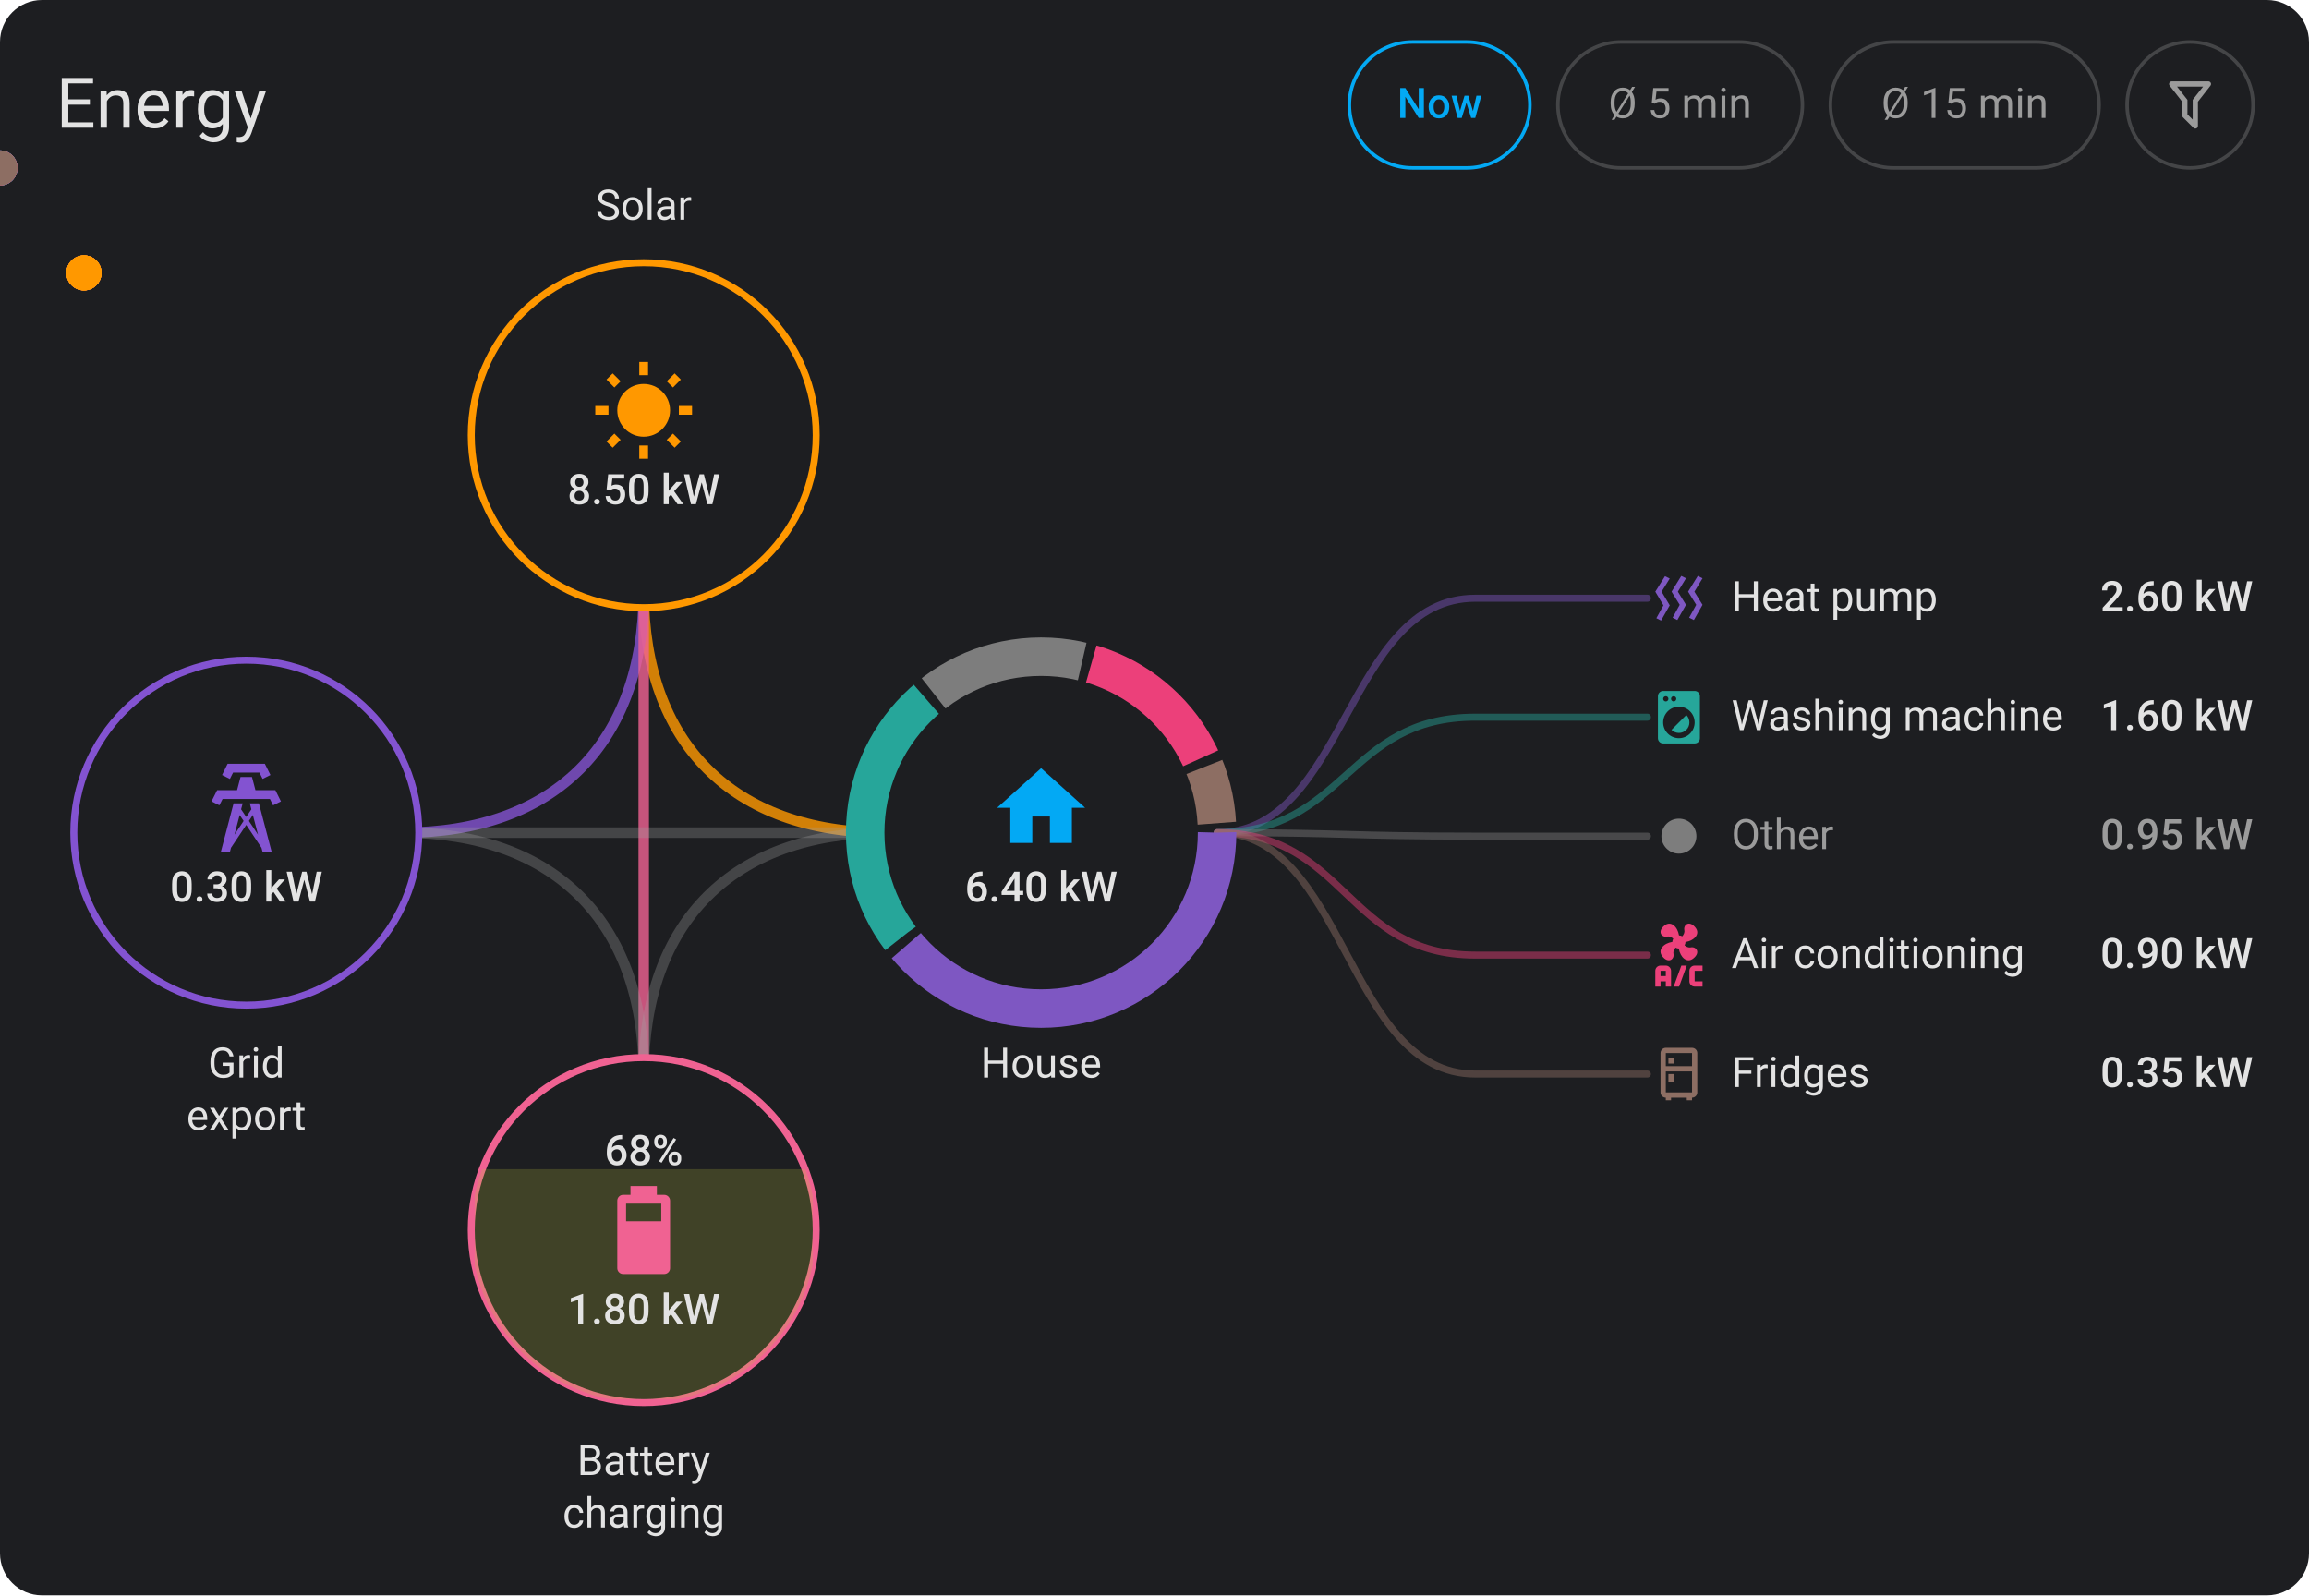
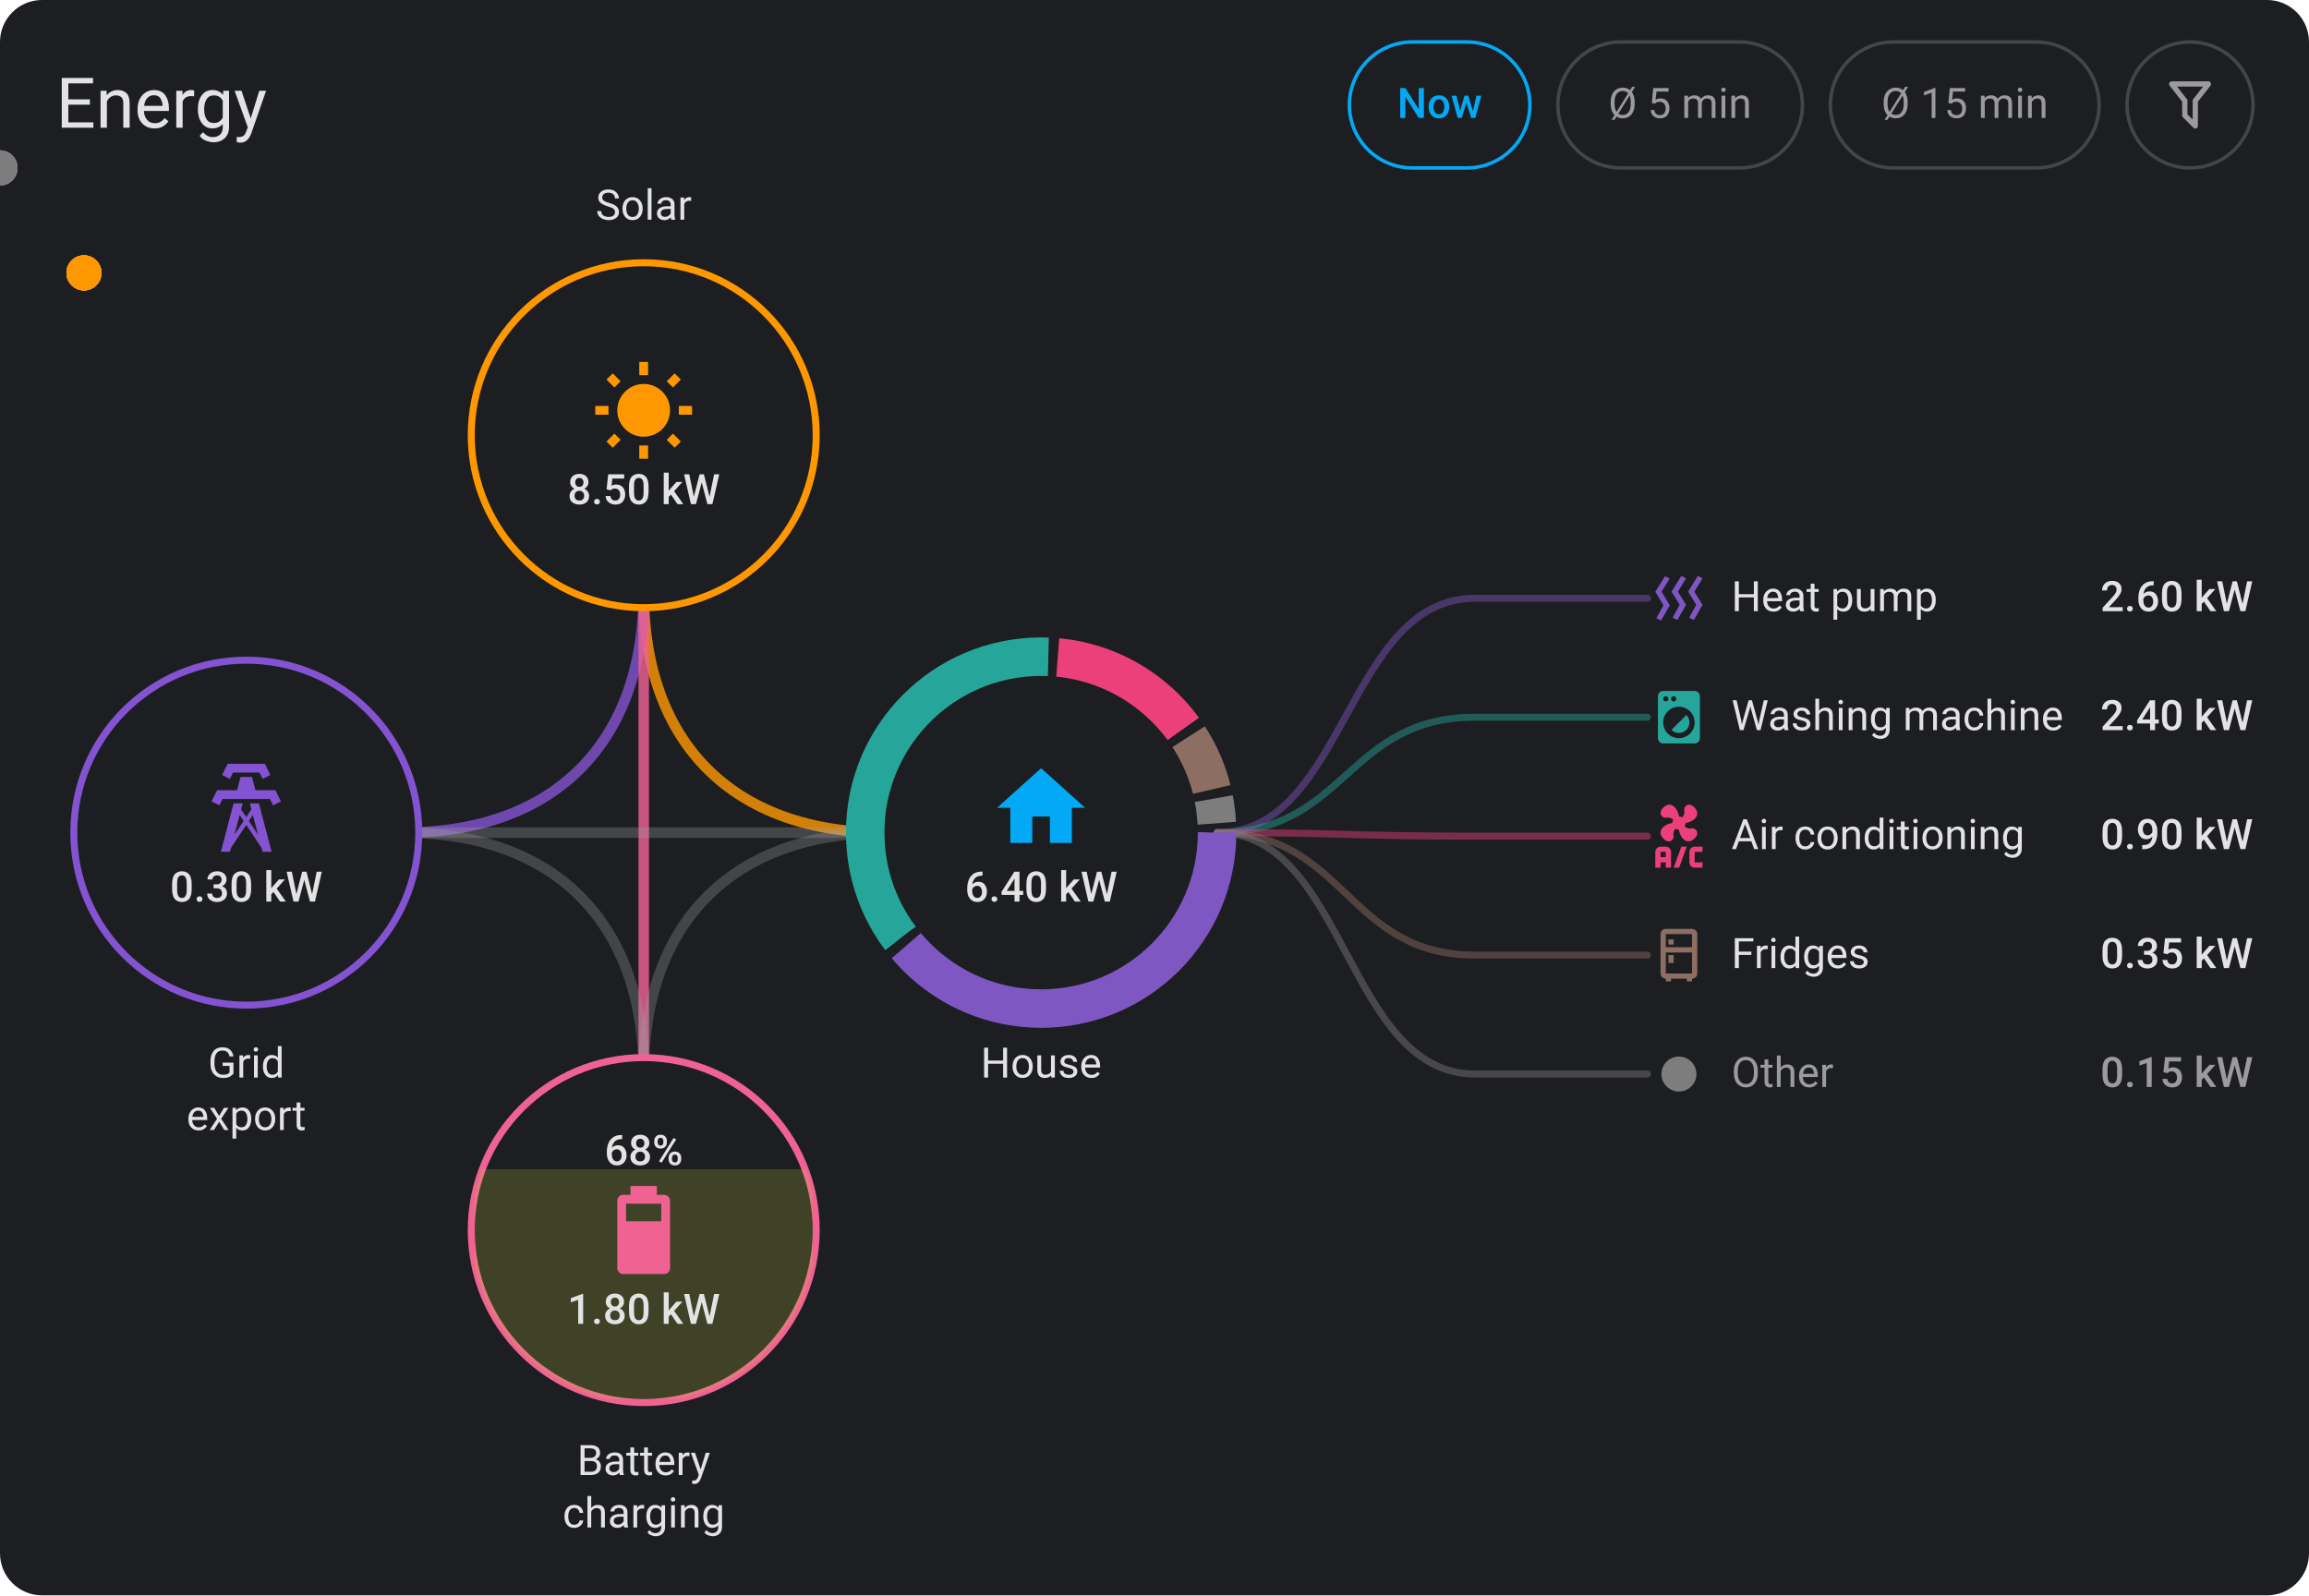
<svg xmlns="http://www.w3.org/2000/svg" width="660" height="456" viewBox="0 0 660 456" role="img" aria-label="EnerLens Card">
  <rect x="0" y="0" width="660.0" height="456.0" rx="12" fill="rgb(29, 30, 33)" />
  <g transform="translate(24,78) scale(0.8)">
    <path d="M200,114 C200,168 232,200 286,200" fill="none" stroke="rgb(255, 152, 0)" stroke-width="3.75px" stroke-linecap="round" opacity="0.8" />
    <path d="M200,114 C200,168 168,200 114,200" fill="none" stroke="rgb(131, 83, 209)" stroke-width="3.75px" stroke-linecap="round" opacity="0.8" />
    <path d="M200,114 L200,286" fill="none" stroke="rgb(240, 98, 146)" stroke-width="3.75px" stroke-linecap="round" opacity="0.8" />
    <path d="M114,200 L286,200" fill="none" stroke="rgba(160, 160, 160, 0.3)" stroke-width="3.75px" stroke-linecap="round" opacity="1" />
    <path d="M114,200 C168,200 200,232 200,286" fill="none" stroke="rgba(160, 160, 160, 0.3)" stroke-width="3.75px" stroke-linecap="round" opacity="1" />
    <path d="M200,286 C200,232 232,200 286,200" fill="none" stroke="rgba(160, 160, 160, 0.3)" stroke-width="3.75px" stroke-linecap="round" opacity="1" />
    <circle r="6.25" fill="rgb(240, 98, 146)">
-       <animateMotion dur="1.10s" repeatCount="indefinite" begin="-0.07s" path="M 200 114 L 200 286" rotate="0" />
+       <animateMotion dur="1.10s" repeatCount="indefinite" begin="-0.17s" path="M 200 114 L 200 286" rotate="0" />
    </circle>
    <circle r="6.25" fill="rgb(240, 98, 146)">
-       <animateMotion dur="1.10s" repeatCount="indefinite" begin="-0.62s" path="M 200 114 L 200 286" rotate="0" />
+       <animateMotion dur="1.10s" repeatCount="indefinite" begin="-0.72s" path="M 200 114 L 200 286" rotate="0" />
    </circle>
    <circle r="6.25" fill="rgb(131, 83, 209)">
-       <animateMotion dur="4.50s" repeatCount="indefinite" begin="-0.07s" path="M 200 114 C 200 168 168 200 114 200" rotate="0" />
-     </circle>
-     <circle r="6.25" fill="rgb(255, 152, 0)">
-       <animateMotion dur="1.10s" repeatCount="indefinite" begin="-0.07s" path="M 200 114 C 200 168 232 200 286 200" rotate="0" />
-     </circle>
-     <circle r="6.25" fill="rgb(255, 152, 0)">
-       <animateMotion dur="1.10s" repeatCount="indefinite" begin="-0.29s" path="M 200 114 C 200 168 232 200 286 200" rotate="0" />
-     </circle>
-     <circle r="6.25" fill="rgb(255, 152, 0)">
-       <animateMotion dur="1.10s" repeatCount="indefinite" begin="-0.51s" path="M 200 114 C 200 168 232 200 286 200" rotate="0" />
-     </circle>
-     <circle r="6.25" fill="rgb(255, 152, 0)">
-       <animateMotion dur="1.10s" repeatCount="indefinite" begin="-0.73s" path="M 200 114 C 200 168 232 200 286 200" rotate="0" />
-     </circle>
-     <circle r="6.25" fill="rgb(255, 152, 0)">
-       <animateMotion dur="1.10s" repeatCount="indefinite" begin="-0.95s" path="M 200 114 C 200 168 232 200 286 200" rotate="0" />
+       <animateMotion dur="4.50s" repeatCount="indefinite" begin="-0.17s" path="M 200 114 C 200 168 168 200 114 200" rotate="0" />
+     </circle>
+     <circle r="6.25" fill="rgb(255, 152, 0)">
+       <animateMotion dur="1.10s" repeatCount="indefinite" begin="-0.17s" path="M 200 114 C 200 168 232 200 286 200" rotate="0" />
+     </circle>
+     <circle r="6.25" fill="rgb(255, 152, 0)">
+       <animateMotion dur="1.10s" repeatCount="indefinite" begin="-0.39s" path="M 200 114 C 200 168 232 200 286 200" rotate="0" />
+     </circle>
+     <circle r="6.25" fill="rgb(255, 152, 0)">
+       <animateMotion dur="1.10s" repeatCount="indefinite" begin="-0.61s" path="M 200 114 C 200 168 232 200 286 200" rotate="0" />
+     </circle>
+     <circle r="6.25" fill="rgb(255, 152, 0)">
+       <animateMotion dur="1.10s" repeatCount="indefinite" begin="-0.83s" path="M 200 114 C 200 168 232 200 286 200" rotate="0" />
+     </circle>
+     <circle r="6.25" fill="rgb(255, 152, 0)">
+       <animateMotion dur="1.10s" repeatCount="indefinite" begin="-1.05s" path="M 200 114 C 200 168 232 200 286 200" rotate="0" />
    </circle>
  </g>
  <g transform="translate(0,48)">
    <path d="M347.9,190.0 C384.8,190.0 384.8,123.0 421.7,123.0 L470.9,123.0" fill="none" stroke="rgb(126, 87, 194)" stroke-width="2px" stroke-linecap="round" opacity="0.45" />
+     <circle r="5" fill="rgb(126, 87, 194)" opacity="1">
+       <animateMotion dur="1.10s" repeatCount="indefinite" begin="-0.02s" path="M347.9,190.0 C384.8,190.0 384.8,123.0 421.7,123.0 L470.9,123.0" rotate="0" />
+       <animate attributeName="opacity" values="1;0;1" keyTimes="0;0.463;0.963" calcMode="discrete" dur="8s" repeatCount="indefinite" />
+     </circle>
+     <circle r="5" fill="rgb(126, 87, 194)" opacity="1">
+       <animateMotion dur="1.10s" repeatCount="indefinite" begin="-0.38s" path="M347.9,190.0 C384.8,190.0 384.8,123.0 421.7,123.0 L470.9,123.0" rotate="0" />
+       <animate attributeName="opacity" values="1;0;1" keyTimes="0;0.463;0.963" calcMode="discrete" dur="8s" repeatCount="indefinite" />
+     </circle>
+     <circle r="5" fill="rgb(126, 87, 194)" opacity="1">
+       <animateMotion dur="1.10s" repeatCount="indefinite" begin="-0.75s" path="M347.9,190.0 C384.8,190.0 384.8,123.0 421.7,123.0 L470.9,123.0" rotate="0" />
+       <animate attributeName="opacity" values="1;0;1" keyTimes="0;0.463;0.963" calcMode="discrete" dur="8s" repeatCount="indefinite" />
+     </circle>
+     <circle r="5" fill="rgb(126, 87, 194)" opacity="0">
+       <animateMotion dur="1.10s" repeatCount="indefinite" begin="-0.02s" path="M347.9,190.0 C384.8,190.0 384.8,123.0 421.7,123.0 L470.9,123.0" rotate="0" />
+       <animate attributeName="opacity" values="0;1;0" keyTimes="0;0.463;0.963" calcMode="discrete" dur="8s" repeatCount="indefinite" />
+     </circle>
+     <circle r="5" fill="rgb(126, 87, 194)" opacity="0">
+       <animateMotion dur="1.10s" repeatCount="indefinite" begin="-0.38s" path="M347.9,190.0 C384.8,190.0 384.8,123.0 421.7,123.0 L470.9,123.0" rotate="0" />
+       <animate attributeName="opacity" values="0;1;0" keyTimes="0;0.463;0.963" calcMode="discrete" dur="8s" repeatCount="indefinite" />
+     </circle>
+     <circle r="5" fill="rgb(126, 87, 194)" opacity="0">
+       <animateMotion dur="1.10s" repeatCount="indefinite" begin="-0.75s" path="M347.9,190.0 C384.8,190.0 384.8,123.0 421.7,123.0 L470.9,123.0" rotate="0" />
+       <animate attributeName="opacity" values="0;1;0" keyTimes="0;0.463;0.963" calcMode="discrete" dur="8s" repeatCount="indefinite" />
+     </circle>
    <path d="M347.9,190.0 C384.8,190.0 384.8,157.0 421.7,157.0 L470.9,157.0" fill="none" stroke="rgb(38, 166, 154)" stroke-width="2px" stroke-linecap="round" opacity="0.45" />
-     <path d="M347.9,190.0 C384.8,190.0 384.8,191.0 421.7,191.0 L470.9,191.0" fill="none" stroke="rgb(125, 125, 125)" stroke-width="2px" stroke-linecap="round" opacity="0.45" />
-     <path d="M347.9,190.0 C384.8,190.0 384.8,225.0 421.7,225.0 L470.9,225.0" fill="none" stroke="rgb(236, 64, 122)" stroke-width="2px" stroke-linecap="round" opacity="0.45" />
-     <path d="M347.9,190.0 C384.8,190.0 384.8,259.0 421.7,259.0 L470.9,259.0" fill="none" stroke="rgb(141, 110, 99)" stroke-width="2px" stroke-linecap="round" opacity="0.45" />
-     <circle r="5" fill="rgb(126, 87, 194)">
-       <animateMotion dur="1.10s" repeatCount="indefinite" begin="-0.07s" path="M 347.9 190 C 384.8 190 384.8 123 421.7 123 L 470.9 123" rotate="0" />
-     </circle>
-     <circle r="5" fill="rgb(126, 87, 194)">
-       <animateMotion dur="1.10s" repeatCount="indefinite" begin="-0.43s" path="M 347.9 190 C 384.8 190 384.8 123 421.7 123 L 470.9 123" rotate="0" />
-     </circle>
-     <circle r="5" fill="rgb(126, 87, 194)">
-       <animateMotion dur="1.10s" repeatCount="indefinite" begin="-0.80s" path="M 347.9 190 C 384.8 190 384.8 123 421.7 123 L 470.9 123" rotate="0" />
-     </circle>
-     <circle r="5" fill="rgb(38, 166, 154)">
-       <animateMotion dur="1.10s" repeatCount="indefinite" begin="-0.07s" path="M 347.9 190 C 384.8 190 384.8 157 421.7 157 L 470.9 157" rotate="0" />
-     </circle>
-     <circle r="5" fill="rgb(38, 166, 154)">
-       <animateMotion dur="1.10s" repeatCount="indefinite" begin="-0.62s" path="M 347.9 190 C 384.8 190 384.8 157 421.7 157 L 470.9 157" rotate="0" />
-     </circle>
-     <circle r="5" fill="rgb(125, 125, 125)">
-       <animateMotion dur="2.40s" repeatCount="indefinite" begin="-0.07s" path="M 347.9 190 C 384.8 190 384.8 191 421.7 191 L 470.9 191" rotate="0" />
-     </circle>
-     <circle r="5" fill="rgb(236, 64, 122)">
-       <animateMotion dur="2.57s" repeatCount="indefinite" begin="-0.07s" path="M 347.9 190 C 384.8 190 384.8 225 421.7 225 L 470.9 225" rotate="0" />
-     </circle>
-     <circle r="5" fill="rgb(141, 110, 99)">
-       <animateMotion dur="4.44s" repeatCount="indefinite" begin="-0.07s" path="M 347.9 190 C 384.8 190 384.8 259 421.7 259 L 470.9 259" rotate="0" />
+     <circle r="5" fill="rgb(38, 166, 154)" opacity="1">
+       <animateMotion dur="1.10s" repeatCount="indefinite" begin="-0.02s" path="M347.9,190.0 C384.8,190.0 384.8,157.0 421.7,157.0 L470.9,157.0" rotate="0" />
+       <animate attributeName="opacity" values="1;0;1" keyTimes="0;0.463;0.963" calcMode="discrete" dur="8s" repeatCount="indefinite" />
+     </circle>
+     <circle r="5" fill="rgb(38, 166, 154)" opacity="1">
+       <animateMotion dur="1.10s" repeatCount="indefinite" begin="-0.38s" path="M347.9,190.0 C384.8,190.0 384.8,157.0 421.7,157.0 L470.9,157.0" rotate="0" />
+       <animate attributeName="opacity" values="1;0;1" keyTimes="0;0.463;0.963" calcMode="discrete" dur="8s" repeatCount="indefinite" />
+     </circle>
+     <circle r="5" fill="rgb(38, 166, 154)" opacity="1">
+       <animateMotion dur="1.10s" repeatCount="indefinite" begin="-0.75s" path="M347.9,190.0 C384.8,190.0 384.8,157.0 421.7,157.0 L470.9,157.0" rotate="0" />
+       <animate attributeName="opacity" values="1;0;1" keyTimes="0;0.463;0.963" calcMode="discrete" dur="8s" repeatCount="indefinite" />
+     </circle>
+     <circle r="5" fill="rgb(38, 166, 154)" opacity="0">
+       <animateMotion dur="1.10s" repeatCount="indefinite" begin="-0.02s" path="M347.9,190.0 C384.8,190.0 384.8,157.0 421.7,157.0 L470.9,157.0" rotate="0" />
+       <animate attributeName="opacity" values="0;1;0" keyTimes="0;0.463;0.963" calcMode="discrete" dur="8s" repeatCount="indefinite" />
+     </circle>
+     <circle r="5" fill="rgb(38, 166, 154)" opacity="0">
+       <animateMotion dur="1.10s" repeatCount="indefinite" begin="-0.38s" path="M347.9,190.0 C384.8,190.0 384.8,157.0 421.7,157.0 L470.9,157.0" rotate="0" />
+       <animate attributeName="opacity" values="0;1;0" keyTimes="0;0.463;0.963" calcMode="discrete" dur="8s" repeatCount="indefinite" />
+     </circle>
+     <circle r="5" fill="rgb(38, 166, 154)" opacity="0">
+       <animateMotion dur="1.10s" repeatCount="indefinite" begin="-0.75s" path="M347.9,190.0 C384.8,190.0 384.8,157.0 421.7,157.0 L470.9,157.0" rotate="0" />
+       <animate attributeName="opacity" values="0;1;0" keyTimes="0;0.463;0.963" calcMode="discrete" dur="8s" repeatCount="indefinite" />
+     </circle>
+     <path d="M347.9,190.0 C384.8,190.0 384.8,191.0 421.7,191.0 L470.9,191.0" fill="none" stroke="rgb(236, 64, 122)" stroke-width="2px" stroke-linecap="round" opacity="0.45" />
+     <circle r="5" fill="rgb(236, 64, 122)" opacity="1">
+       <animateMotion dur="2.57s" repeatCount="indefinite" begin="-0.02s" path="M347.9,190.0 C384.8,190.0 384.8,191.0 421.7,191.0 L470.9,191.0" rotate="0" />
+       <animate attributeName="opacity" values="1;0;1" keyTimes="0;0.463;0.963" calcMode="discrete" dur="8s" repeatCount="indefinite" />
+     </circle>
+     <circle r="5" fill="rgb(236, 64, 122)" opacity="0">
+       <animateMotion dur="2.57s" repeatCount="indefinite" begin="-0.02s" path="M347.9,190.0 C384.8,190.0 384.8,191.0 421.7,191.0 L470.9,191.0" rotate="0" />
+       <animate attributeName="opacity" values="0;1;0" keyTimes="0;0.463;0.963" calcMode="discrete" dur="8s" repeatCount="indefinite" />
+     </circle>
+     <path d="M347.9,190.0 C384.8,190.0 384.8,225.0 421.7,225.0 L470.9,225.0" fill="none" stroke="rgb(141, 110, 99)" stroke-width="2px" stroke-linecap="round" opacity="0.45" />
+     <circle r="5" fill="rgb(141, 110, 99)" opacity="1">
+       <animateMotion dur="4.44s" repeatCount="indefinite" begin="-0.02s" path="M347.9,190.0 C384.8,190.0 384.8,225.0 421.7,225.0 L470.9,225.0" rotate="0" />
+       <animate attributeName="opacity" values="1;0;1" keyTimes="0;0.463;0.963" calcMode="discrete" dur="8s" repeatCount="indefinite" />
+     </circle>
+     <circle r="5" fill="rgb(141, 110, 99)" opacity="0">
+       <animateMotion dur="4.44s" repeatCount="indefinite" begin="-0.02s" path="M347.9,190.0 C384.8,190.0 384.8,225.0 421.7,225.0 L470.9,225.0" rotate="0" />
+       <animate attributeName="opacity" values="0;1;0" keyTimes="0;0.463;0.963" calcMode="discrete" dur="8s" repeatCount="indefinite" />
+     </circle>
+     <path d="M347.9,190.0 C384.8,190.0 384.8,259.0 421.7,259.0 L470.9,259.0" fill="none" stroke="rgb(125, 125, 125)" stroke-width="2px" stroke-linecap="round" opacity="0.45" />
+     <circle r="5" fill="rgb(125, 125, 125)" opacity="1">
+       <animateMotion dur="4.50s" repeatCount="indefinite" begin="-0.02s" path="M347.9,190.0 C384.8,190.0 384.8,259.0 421.7,259.0 L470.9,259.0" rotate="0" />
+       <animate attributeName="opacity" values="1;0;1" keyTimes="0;0.463;0.963" calcMode="discrete" dur="8s" repeatCount="indefinite" />
+     </circle>
+     <circle r="5" fill="rgb(125, 125, 125)" opacity="0">
+       <animateMotion dur="4.50s" repeatCount="indefinite" begin="-0.02s" path="M347.9,190.0 C384.8,190.0 384.8,259.0 421.7,259.0 L470.9,259.0" rotate="0" />
+       <animate attributeName="opacity" values="0;1;0" keyTimes="0;0.463;0.963" calcMode="discrete" dur="8s" repeatCount="indefinite" />
    </circle>
  </g>
  <circle cx="184" cy="124.4" r="49.3" fill="rgb(29, 30, 33)" stroke="rgb(255, 152, 0)" stroke-width="2" />
  <g transform="translate(168.9,102.2) scale(1.2572)" />
  <g transform="translate(168.9,102.2) scale(1.2572)">
    <path d="M3.55 19.09L4.96 20.5L6.76 18.71L5.34 17.29M12 6C8.69 6 6 8.69 6 12S8.69 18 12 18 18 15.31 18 12C18 8.68 15.31 6 12 6M20 13H23V11H20M17.24 18.71L19.04 20.5L20.45 19.09L18.66 17.29M20.45 5L19.04 3.6L17.24 5.39L18.66 6.81M13 1H11V4H13M6.76 5.39L4.96 3.6L3.55 5L5.34 6.81L6.76 5.39M1 13H4V11H1M13 20H11V23H13" fill="rgb(255, 152, 0)" />
  </g>
  <text x="184" y="144.1" text-anchor="middle" font-size="12.0" font-weight="500" fill="rgb(227, 227, 227)" font-family="Roboto, system-ui, sans-serif" textLength="44.3" lengthAdjust="spacingAndGlyphs">8.50 kW</text>
  <text x="184" y="62.8" text-anchor="middle" font-size="12.0" font-weight="400" fill="rgb(227, 227, 227)" font-family="Roboto, system-ui, sans-serif" textLength="28.4" lengthAdjust="spacingAndGlyphs">Solar</text>
  <circle cx="70.4" cy="238" r="49.3" fill="rgb(29, 30, 33)" stroke="rgb(131, 83, 209)" stroke-width="2" />
  <g transform="translate(55.3,215.8) scale(1.2572)" />
  <g transform="translate(55.3,215.8) scale(1.2572)">
    <path d="M8.28,5.45L6.5,4.55L7.76,2H16.23L17.5,4.55L15.72,5.44L15,4H9L8.28,5.45M18.62,8H14.09L13.3,5H10.7L9.91,8H5.38L4.1,10.55L5.89,11.44L6.62,10H17.38L18.1,11.45L19.89,10.56L18.62,8M17.77,22H15.7L15.46,21.1L12,15.9L8.53,21.1L8.3,22H6.23L9.12,11H11.19L10.83,12.35L12,14.1L13.16,12.35L12.81,11H14.88L17.77,22M11.4,15L10.5,13.65L9.32,18.13L11.4,15M14.68,18.12L13.5,13.64L12.6,15L14.68,18.12Z" fill="rgb(131, 83, 209)" />
  </g>
  <text x="70.4" y="257.7" text-anchor="middle" font-size="12.0" font-weight="500" fill="rgb(227, 227, 227)" font-family="Roboto, system-ui, sans-serif" textLength="44.3" lengthAdjust="spacingAndGlyphs">0.30 kW</text>
  <text x="70.4" y="308" text-anchor="middle" font-size="12.0" font-weight="400" fill="rgb(227, 227, 227)" font-family="Roboto, system-ui, sans-serif" textLength="24.0" lengthAdjust="spacingAndGlyphs">Grid</text>
  <text x="70.4" y="323" text-anchor="middle" font-size="12.0" font-weight="400" fill="rgb(227, 227, 227)" font-family="Roboto, system-ui, sans-serif" textLength="36.8" lengthAdjust="spacingAndGlyphs">export</text>
  <circle cx="297.6" cy="238" r="49.3" fill="rgb(29, 30, 33)" stroke="rgba(0, 0, 0, 0)" stroke-width="2" />
  <g transform="translate(241.8,182.2) scale(1.1159)">
-     <circle cx="50" cy="50" r="45.07" fill="none" stroke="rgb(126, 87, 194)" stroke-width="9.86" stroke-dasharray="110.16 173.04" stroke-dashoffset="0.00" stroke-linecap="butt" transform="" />
-     <circle cx="50" cy="50" r="45.07" fill="none" stroke="rgb(38, 166, 154)" stroke-width="9.86" stroke-dasharray="67.79 215.40" stroke-dashoffset="-112.57" stroke-linecap="butt" transform="" />
-     <circle cx="50" cy="50" r="45.07" fill="none" stroke="rgb(125, 125, 125)" stroke-width="9.86" stroke-dasharray="40.25 242.94" stroke-dashoffset="-182.76" stroke-linecap="butt" transform="" />
-     <circle cx="50" cy="50" r="45.07" fill="none" stroke="rgb(236, 64, 122)" stroke-width="9.86" stroke-dasharray="38.13 245.06" stroke-dashoffset="-225.42" stroke-linecap="butt" transform="" />
-     <circle cx="50" cy="50" r="45.07" fill="none" stroke="rgb(141, 110, 99)" stroke-width="9.86" stroke-dasharray="14.83 268.36" stroke-dashoffset="-265.96" stroke-linecap="butt" transform="" />
+     <circle cx="50" cy="50" r="45.07" fill="none" stroke="rgb(126, 87, 194)" stroke-width="9.86" stroke-dasharray="110.16 173.04" stroke-dashoffset="0.00" stroke-linecap="butt" transform="">
+       <animate attributeName="stroke" values="rgb(126, 87, 194);rgb(38, 166, 154);rgb(126, 87, 194)" keyTimes="0;0.463;0.963" calcMode="discrete" dur="8s" repeatCount="indefinite" />
+     </circle>
+     <circle cx="50" cy="50" r="45.07" fill="none" stroke="rgb(38, 166, 154)" stroke-width="9.86" stroke-dasharray="101.68 181.51" stroke-dashoffset="-112.57" stroke-linecap="butt" transform="">
+       <animate attributeName="stroke" values="rgb(38, 166, 154);rgb(126, 87, 194);rgb(38, 166, 154)" keyTimes="0;0.463;0.963" calcMode="discrete" dur="8s" repeatCount="indefinite" />
+     </circle>
+     <circle cx="50" cy="50" r="45.07" fill="none" stroke="rgb(236, 64, 122)" stroke-width="9.86" stroke-dasharray="38.13 245.06" stroke-dashoffset="-216.66" stroke-linecap="butt" transform="" />
+     <circle cx="50" cy="50" r="45.07" fill="none" stroke="rgb(141, 110, 99)" stroke-width="9.86" stroke-dasharray="14.83 268.36" stroke-dashoffset="-257.20" stroke-linecap="butt" transform="" />
+     <circle cx="50" cy="50" r="45.07" fill="none" stroke="rgb(125, 125, 125)" stroke-width="9.86" stroke-dasharray="6.36 276.84" stroke-dashoffset="-274.43" stroke-linecap="butt" transform="" />
  </g>
  <g transform="translate(282.5,215.8) scale(1.2572)">
    <path d="M10,20V14H14V20H19V12H22L12,3L2,12H5V20H10Z" fill="rgb(3, 169, 244)" />
  </g>
  <text x="297.6" y="257.7" text-anchor="middle" font-size="12.0" font-weight="500" fill="rgb(227, 227, 227)" font-family="Roboto, system-ui, sans-serif" textLength="44.3" lengthAdjust="spacingAndGlyphs">6.40 kW</text>
  <text x="297.6" y="308" text-anchor="middle" font-size="12.0" font-weight="400" fill="rgb(227, 227, 227)" font-family="Roboto, system-ui, sans-serif" textLength="35.9" lengthAdjust="spacingAndGlyphs">House</text>
  <circle cx="184" cy="351.6" r="49.3" fill="rgb(29, 30, 33)" stroke="rgb(240, 98, 146)" stroke-width="2" />
-   <clipPath id="cliprqt6b">
+   <clipPath id="sochebek">
    <circle cx="184" cy="351.6" r="49.3" />
  </clipPath>
-   <rect clip-path="url(#cliprqt6b)" x="135.7" y="334.2" width="96.6" height="65.7" fill="rgb(186, 196, 59)" opacity="0.22" />
+   <rect clip-path="url(#sochebek)" x="135.7" y="334.2" width="96.6" height="65.7" fill="rgb(186, 196, 59)" opacity="0.22" />
  <g transform="translate(168.9,336.5) scale(1.2572)" />
  <g transform="translate(168.9,336.5) scale(1.2572)">
    <path d="M16,10H8V6H16M16.67,4H15V2H9V4H7.33A1.33,1.33 0 0,0 6,5.33V20.67C6,21.4 6.6,22 7.33,22H16.67A1.33,1.33 0 0,0 18,20.67V5.33C18,4.6 17.4,4 16.67,4Z" fill="rgb(240, 98, 146)" />
  </g>
  <text x="184" y="333" text-anchor="middle" font-size="12.0" font-weight="500" fill="rgb(227, 227, 227)" font-family="Roboto, system-ui, sans-serif" textLength="23.7" lengthAdjust="spacingAndGlyphs">68%</text>
  <text x="184" y="378.4" text-anchor="middle" font-size="12.0" font-weight="500" fill="rgb(227, 227, 227)" font-family="Roboto, system-ui, sans-serif" textLength="44.3" lengthAdjust="spacingAndGlyphs">1.80 kW</text>
  <text x="184" y="421.6" text-anchor="middle" font-size="12.0" font-weight="400" fill="rgb(227, 227, 227)" font-family="Roboto, system-ui, sans-serif" textLength="40.6" lengthAdjust="spacingAndGlyphs">Battery</text>
  <text x="184" y="436.6" text-anchor="middle" font-size="12.0" font-weight="400" fill="rgb(227, 227, 227)" font-family="Roboto, system-ui, sans-serif" textLength="48.1" lengthAdjust="spacingAndGlyphs">charging</text>
  <text x="16" y="36.5" text-anchor="start" font-size="20.0" font-weight="400" fill="rgb(227, 227, 227)" font-family="Roboto, system-ui, sans-serif" textLength="62.2" lengthAdjust="spacingAndGlyphs">Energy</text>
  <rect x="385.7" y="12" width="51.6" height="36.0" rx="18.0" ry="18.0" fill="rgba(0, 0, 0, 0)" stroke="rgb(3, 169, 244)" stroke-width="1" />
  <text x="411.5" y="33.7" text-anchor="middle" font-size="12.0" font-weight="500" fill="rgb(3, 169, 244)" font-family="Roboto, system-ui, sans-serif" textLength="25.6" lengthAdjust="spacingAndGlyphs">Now</text>
  <rect x="445.3" y="12" width="69.9" height="36.0" rx="18.0" ry="18.0" fill="rgba(0, 0, 0, 0)" stroke="rgba(160, 160, 160, 0.3)" stroke-width="1" />
  <text x="480.2" y="33.7" text-anchor="middle" font-size="12.0" font-weight="400" fill="rgb(155, 155, 155)" font-family="Roboto, system-ui, sans-serif" textLength="43.9" lengthAdjust="spacingAndGlyphs">Ø 5 min</text>
  <rect x="523.2" y="12" width="76.8" height="36.0" rx="18.0" ry="18.0" fill="rgba(0, 0, 0, 0)" stroke="rgba(160, 160, 160, 0.3)" stroke-width="1" />
  <text x="561.6" y="33.7" text-anchor="middle" font-size="12.0" font-weight="400" fill="rgb(155, 155, 155)" font-family="Roboto, system-ui, sans-serif" textLength="50.8" lengthAdjust="spacingAndGlyphs">Ø 15 min</text>
  <rect x="608" y="12" width="36.0" height="36.0" rx="18.0" ry="18.0" fill="rgba(0, 0, 0, 0)" stroke="rgba(160, 160, 160, 0.3)" stroke-width="1" />
  <g transform="translate(617,21) scale(0.75)">
    <path d="M15,19.88C15.04,20.18 14.94,20.5 14.71,20.71C14.32,21.1 13.69,21.1 13.3,20.71L9.29,16.7C9.06,16.47 8.96,16.16 9,15.87V10.75L4.21,4.62C3.87,4.19 3.95,3.56 4.38,3.22C4.57,3.08 4.78,3 5,3V3H19V3C19.22,3 19.43,3.08 19.62,3.22C20.05,3.56 20.13,4.19 19.79,4.62L15,10.75V19.88M7.04,5L11,10.06V15.58L13,17.58V10.05L16.96,5H7.04Z" fill="rgb(155, 155, 155)" />
  </g>
-   <g transform="translate(470.9,162) scale(0.75)">
-     <path d="M8.5 4.5L5.4 9.5L8.5 14.7L5.2 20.5L3.4 19.6L6.1 14.7L3 9.5L6.7 3.6L8.5 4.5M14.7 4.4L11.6 9.5L14.7 14.5L11.4 20.3L9.6 19.4L12.3 14.5L9.2 9.5L12.9 3.5L14.7 4.4M21 4.4L17.9 9.5L21 14.5L17.7 20.3L15.9 19.4L18.6 14.5L15.5 9.5L19.2 3.5L21 4.4" fill="rgb(126, 87, 194)" />
-   </g>
-   <text x="494.9" y="174.7" text-anchor="start" font-size="12.0" font-weight="400" fill="rgb(227, 227, 227)" font-family="Roboto, system-ui, sans-serif" textLength="62.8" lengthAdjust="spacingAndGlyphs">Heat pump</text>
-   <text x="644" y="174.7" text-anchor="end" font-size="12.0" font-weight="500" fill="rgb(227, 227, 227)" font-family="Roboto, system-ui, sans-serif" textLength="44.3" lengthAdjust="spacingAndGlyphs">2.60 kW</text>
-   <g transform="translate(470.9,196) scale(0.75)">
-     <path d="M14.83,11.17C16.39,12.73 16.39,15.27 14.83,16.83C13.27,18.39 10.73,18.39 9.17,16.83L14.83,11.17M6,2H18A2,2 0 0,1 20,4V20A2,2 0 0,1 18,22H6A2,2 0 0,1 4,20V4A2,2 0 0,1 6,2M7,4A1,1 0 0,0 6,5A1,1 0 0,0 7,6A1,1 0 0,0 8,5A1,1 0 0,0 7,4M10,4A1,1 0 0,0 9,5A1,1 0 0,0 10,6A1,1 0 0,0 11,5A1,1 0 0,0 10,4M12,8A6,6 0 0,0 6,14A6,6 0 0,0 12,20A6,6 0 0,0 18,14A6,6 0 0,0 12,8Z" fill="rgb(38, 166, 154)" />
-   </g>
-   <text x="494.9" y="208.7" text-anchor="start" font-size="12.0" font-weight="400" fill="rgb(227, 227, 227)" font-family="Roboto, system-ui, sans-serif" textLength="98.9" lengthAdjust="spacingAndGlyphs">Washing machine</text>
-   <text x="644" y="208.7" text-anchor="end" font-size="12.0" font-weight="500" fill="rgb(227, 227, 227)" font-family="Roboto, system-ui, sans-serif" textLength="44.3" lengthAdjust="spacingAndGlyphs">1.60 kW</text>
-   <circle cx="479.9" cy="239" r="5" fill="rgb(125, 125, 125)" />
-   <text x="494.9" y="242.7" text-anchor="start" font-size="12.0" font-weight="400" fill="rgb(155, 155, 155)" font-family="Roboto, system-ui, sans-serif" textLength="32.6" lengthAdjust="spacingAndGlyphs">Other</text>
-   <text x="644" y="242.7" text-anchor="end" font-size="12.0" font-weight="500" fill="rgb(155, 155, 155)" font-family="Roboto, system-ui, sans-serif" textLength="44.3" lengthAdjust="spacingAndGlyphs">0.95 kW</text>
-   <g transform="translate(470.9,264) scale(0.75)">
-     <path d="M6.59,0.66C8.93,-1.15 11.47,1.06 12.04,4.5C12.47,4.5 12.89,4.62 13.27,4.84C13.79,4.24 14.25,3.42 14.07,2.5C13.65,0.35 16.06,-1.39 18.35,1.58C20.16,3.92 17.95,6.46 14.5,7.03C14.5,7.46 14.39,7.89 14.16,8.27C14.76,8.78 15.58,9.24 16.5,9.06C18.63,8.64 20.38,11.04 17.41,13.34C15.07,15.15 12.53,12.94 11.96,9.5C11.53,9.5 11.11,9.37 10.74,9.15C10.22,9.75 9.75,10.58 9.93,11.5C10.35,13.64 7.94,15.39 5.65,12.42C3.83,10.07 6.05,7.53 9.5,6.97C9.5,6.54 9.63,6.12 9.85,5.74C9.25,5.23 8.43,4.76 7.5,4.94C5.37,5.36 3.62,2.96 6.59,0.66M5,16H7A2,2 0 0,1 9,18V24H7V22H5V24H3V18A2,2 0 0,1 5,16M5,18V20H7V18H5M12.93,16H15L12.07,24H10L12.93,16M18,16H21V18H18V22H21V24H18A2,2 0 0,1 16,22V18A2,2 0 0,1 18,16Z" fill="rgb(236, 64, 122)" />
-   </g>
-   <text x="494.9" y="276.7" text-anchor="start" font-size="12.0" font-weight="400" fill="rgb(227, 227, 227)" font-family="Roboto, system-ui, sans-serif" textLength="88.1" lengthAdjust="spacingAndGlyphs">Air conditioning</text>
-   <text x="644" y="276.7" text-anchor="end" font-size="12.0" font-weight="500" fill="rgb(227, 227, 227)" font-family="Roboto, system-ui, sans-serif" textLength="44.3" lengthAdjust="spacingAndGlyphs">0.90 kW</text>
-   <g transform="translate(470.9,298) scale(0.75)">
-     <path d="M9,21V22H7V21A2,2 0 0,1 5,19V4A2,2 0 0,1 7,2H17A2,2 0 0,1 19,4V19A2,2 0 0,1 17,21V22H15V21H9M7,4V9H17V4H7M7,19H17V11H7V19M8,12H10V15H8V12M8,6H10V8H8V6Z" fill="rgb(141, 110, 99)" />
-   </g>
-   <text x="494.9" y="310.7" text-anchor="start" font-size="12.0" font-weight="400" fill="rgb(227, 227, 227)" font-family="Roboto, system-ui, sans-serif" textLength="40.5" lengthAdjust="spacingAndGlyphs">Fridges</text>
-   <text x="644" y="310.7" text-anchor="end" font-size="12.0" font-weight="500" fill="rgb(227, 227, 227)" font-family="Roboto, system-ui, sans-serif" textLength="44.3" lengthAdjust="spacingAndGlyphs">0.35 kW</text>
+   <g>
+     <animateTransform attributeName="transform" type="translate" values="0 0;0 0;0 34.0;0 34.0;0 0" keyTimes="0;0.425;0.5;0.925;1" dur="8s" repeatCount="indefinite" calcMode="spline" keySplines="0 0 1 1;.4 0 .2 1;0 0 1 1;.4 0 .2 1" />
+     <g transform="translate(470.9,162) scale(0.75)">
+       <path d="M8.5 4.5L5.4 9.5L8.5 14.7L5.2 20.5L3.4 19.6L6.1 14.7L3 9.5L6.7 3.6L8.5 4.5M14.7 4.4L11.6 9.5L14.7 14.5L11.4 20.3L9.6 19.4L12.3 14.5L9.2 9.5L12.9 3.5L14.7 4.4M21 4.4L17.9 9.5L21 14.5L17.7 20.3L15.9 19.4L18.6 14.5L15.5 9.5L19.2 3.5L21 4.4" fill="rgb(126, 87, 194)" />
+     </g>
+     <text x="494.9" y="174.7" text-anchor="start" font-size="12.0" font-weight="400" fill="rgb(227, 227, 227)" font-family="Roboto, system-ui, sans-serif" textLength="62.8" lengthAdjust="spacingAndGlyphs">Heat pump</text>
+     <text x="644" y="174.7" text-anchor="end" font-size="12.0" font-weight="500" fill="rgb(227, 227, 227)" font-family="Roboto, system-ui, sans-serif" textLength="44.3" lengthAdjust="spacingAndGlyphs">2.60 kW<animate attributeName="opacity" values="1;1;0;0;1" keyTimes="0;0.425;0.5;0.925;1" dur="8s" repeatCount="indefinite" />
+     </text>
+     <text x="644" y="174.7" text-anchor="end" font-size="12.0" font-weight="500" fill="rgb(227, 227, 227)" font-family="Roboto, system-ui, sans-serif" textLength="44.3" lengthAdjust="spacingAndGlyphs" opacity="0">2.40 kW<animate attributeName="opacity" values="0;0;1;1;0" keyTimes="0;0.425;0.5;0.925;1" dur="8s" repeatCount="indefinite" />
+     </text>
+   </g>
+   <g>
+     <animateTransform attributeName="transform" type="translate" values="0 0;0 0;0 -34.0;0 -34.0;0 0" keyTimes="0;0.425;0.5;0.925;1" dur="8s" repeatCount="indefinite" calcMode="spline" keySplines="0 0 1 1;.4 0 .2 1;0 0 1 1;.4 0 .2 1" />
+     <g transform="translate(470.9,196) scale(0.75)">
+       <path d="M14.83,11.17C16.39,12.73 16.39,15.27 14.83,16.83C13.27,18.39 10.73,18.39 9.17,16.83L14.83,11.17M6,2H18A2,2 0 0,1 20,4V20A2,2 0 0,1 18,22H6A2,2 0 0,1 4,20V4A2,2 0 0,1 6,2M7,4A1,1 0 0,0 6,5A1,1 0 0,0 7,6A1,1 0 0,0 8,5A1,1 0 0,0 7,4M10,4A1,1 0 0,0 9,5A1,1 0 0,0 10,6A1,1 0 0,0 11,5A1,1 0 0,0 10,4M12,8A6,6 0 0,0 6,14A6,6 0 0,0 12,20A6,6 0 0,0 18,14A6,6 0 0,0 12,8Z" fill="rgb(38, 166, 154)" />
+     </g>
+     <text x="494.9" y="208.7" text-anchor="start" font-size="12.0" font-weight="400" fill="rgb(227, 227, 227)" font-family="Roboto, system-ui, sans-serif" textLength="98.9" lengthAdjust="spacingAndGlyphs">Washing machine</text>
+     <text x="644" y="208.7" text-anchor="end" font-size="12.0" font-weight="500" fill="rgb(227, 227, 227)" font-family="Roboto, system-ui, sans-serif" textLength="44.3" lengthAdjust="spacingAndGlyphs">2.40 kW<animate attributeName="opacity" values="1;1;0;0;1" keyTimes="0;0.425;0.5;0.925;1" dur="8s" repeatCount="indefinite" />
+     </text>
+     <text x="644" y="208.7" text-anchor="end" font-size="12.0" font-weight="500" fill="rgb(227, 227, 227)" font-family="Roboto, system-ui, sans-serif" textLength="44.3" lengthAdjust="spacingAndGlyphs" opacity="0">2.60 kW<animate attributeName="opacity" values="0;0;1;1;0" keyTimes="0;0.425;0.5;0.925;1" dur="8s" repeatCount="indefinite" />
+     </text>
+   </g>
+   <g>
+     <g transform="translate(470.9,230) scale(0.75)">
+       <path d="M6.59,0.66C8.93,-1.15 11.47,1.06 12.04,4.5C12.47,4.5 12.89,4.62 13.27,4.84C13.79,4.24 14.25,3.42 14.07,2.5C13.65,0.35 16.06,-1.39 18.35,1.58C20.16,3.92 17.95,6.46 14.5,7.03C14.5,7.46 14.39,7.89 14.16,8.27C14.76,8.78 15.58,9.24 16.5,9.06C18.63,8.64 20.38,11.04 17.41,13.34C15.07,15.15 12.53,12.94 11.96,9.5C11.53,9.5 11.11,9.37 10.74,9.15C10.22,9.75 9.75,10.58 9.93,11.5C10.35,13.64 7.94,15.39 5.65,12.42C3.83,10.07 6.05,7.53 9.5,6.97C9.5,6.54 9.63,6.12 9.85,5.74C9.25,5.23 8.43,4.76 7.5,4.94C5.37,5.36 3.62,2.96 6.59,0.66M5,16H7A2,2 0 0,1 9,18V24H7V22H5V24H3V18A2,2 0 0,1 5,16M5,18V20H7V18H5M12.93,16H15L12.07,24H10L12.93,16M18,16H21V18H18V22H21V24H18A2,2 0 0,1 16,22V18A2,2 0 0,1 18,16Z" fill="rgb(236, 64, 122)" />
+     </g>
+     <text x="494.9" y="242.7" text-anchor="start" font-size="12.0" font-weight="400" fill="rgb(227, 227, 227)" font-family="Roboto, system-ui, sans-serif" textLength="88.1" lengthAdjust="spacingAndGlyphs">Air conditioning</text>
+     <text x="644" y="242.7" text-anchor="end" font-size="12.0" font-weight="500" fill="rgb(227, 227, 227)" font-family="Roboto, system-ui, sans-serif" textLength="44.3" lengthAdjust="spacingAndGlyphs">0.90 kW</text>
+   </g>
+   <g>
+     <g transform="translate(470.9,264) scale(0.75)">
+       <path d="M9,21V22H7V21A2,2 0 0,1 5,19V4A2,2 0 0,1 7,2H17A2,2 0 0,1 19,4V19A2,2 0 0,1 17,21V22H15V21H9M7,4V9H17V4H7M7,19H17V11H7V19M8,12H10V15H8V12M8,6H10V8H8V6Z" fill="rgb(141, 110, 99)" />
+     </g>
+     <text x="494.9" y="276.7" text-anchor="start" font-size="12.0" font-weight="400" fill="rgb(227, 227, 227)" font-family="Roboto, system-ui, sans-serif" textLength="40.5" lengthAdjust="spacingAndGlyphs">Fridges</text>
+     <text x="644" y="276.7" text-anchor="end" font-size="12.0" font-weight="500" fill="rgb(227, 227, 227)" font-family="Roboto, system-ui, sans-serif" textLength="44.3" lengthAdjust="spacingAndGlyphs">0.35 kW</text>
+   </g>
+   <g>
+     <circle cx="479.9" cy="307" r="5" fill="rgb(125, 125, 125)" />
+     <text x="494.9" y="310.7" text-anchor="start" font-size="12.0" font-weight="400" fill="rgb(155, 155, 155)" font-family="Roboto, system-ui, sans-serif" textLength="32.6" lengthAdjust="spacingAndGlyphs">Other</text>
+     <text x="644" y="310.7" text-anchor="end" font-size="12.0" font-weight="500" fill="rgb(155, 155, 155)" font-family="Roboto, system-ui, sans-serif" textLength="44.3" lengthAdjust="spacingAndGlyphs">0.15 kW</text>
+   </g>
</svg>
